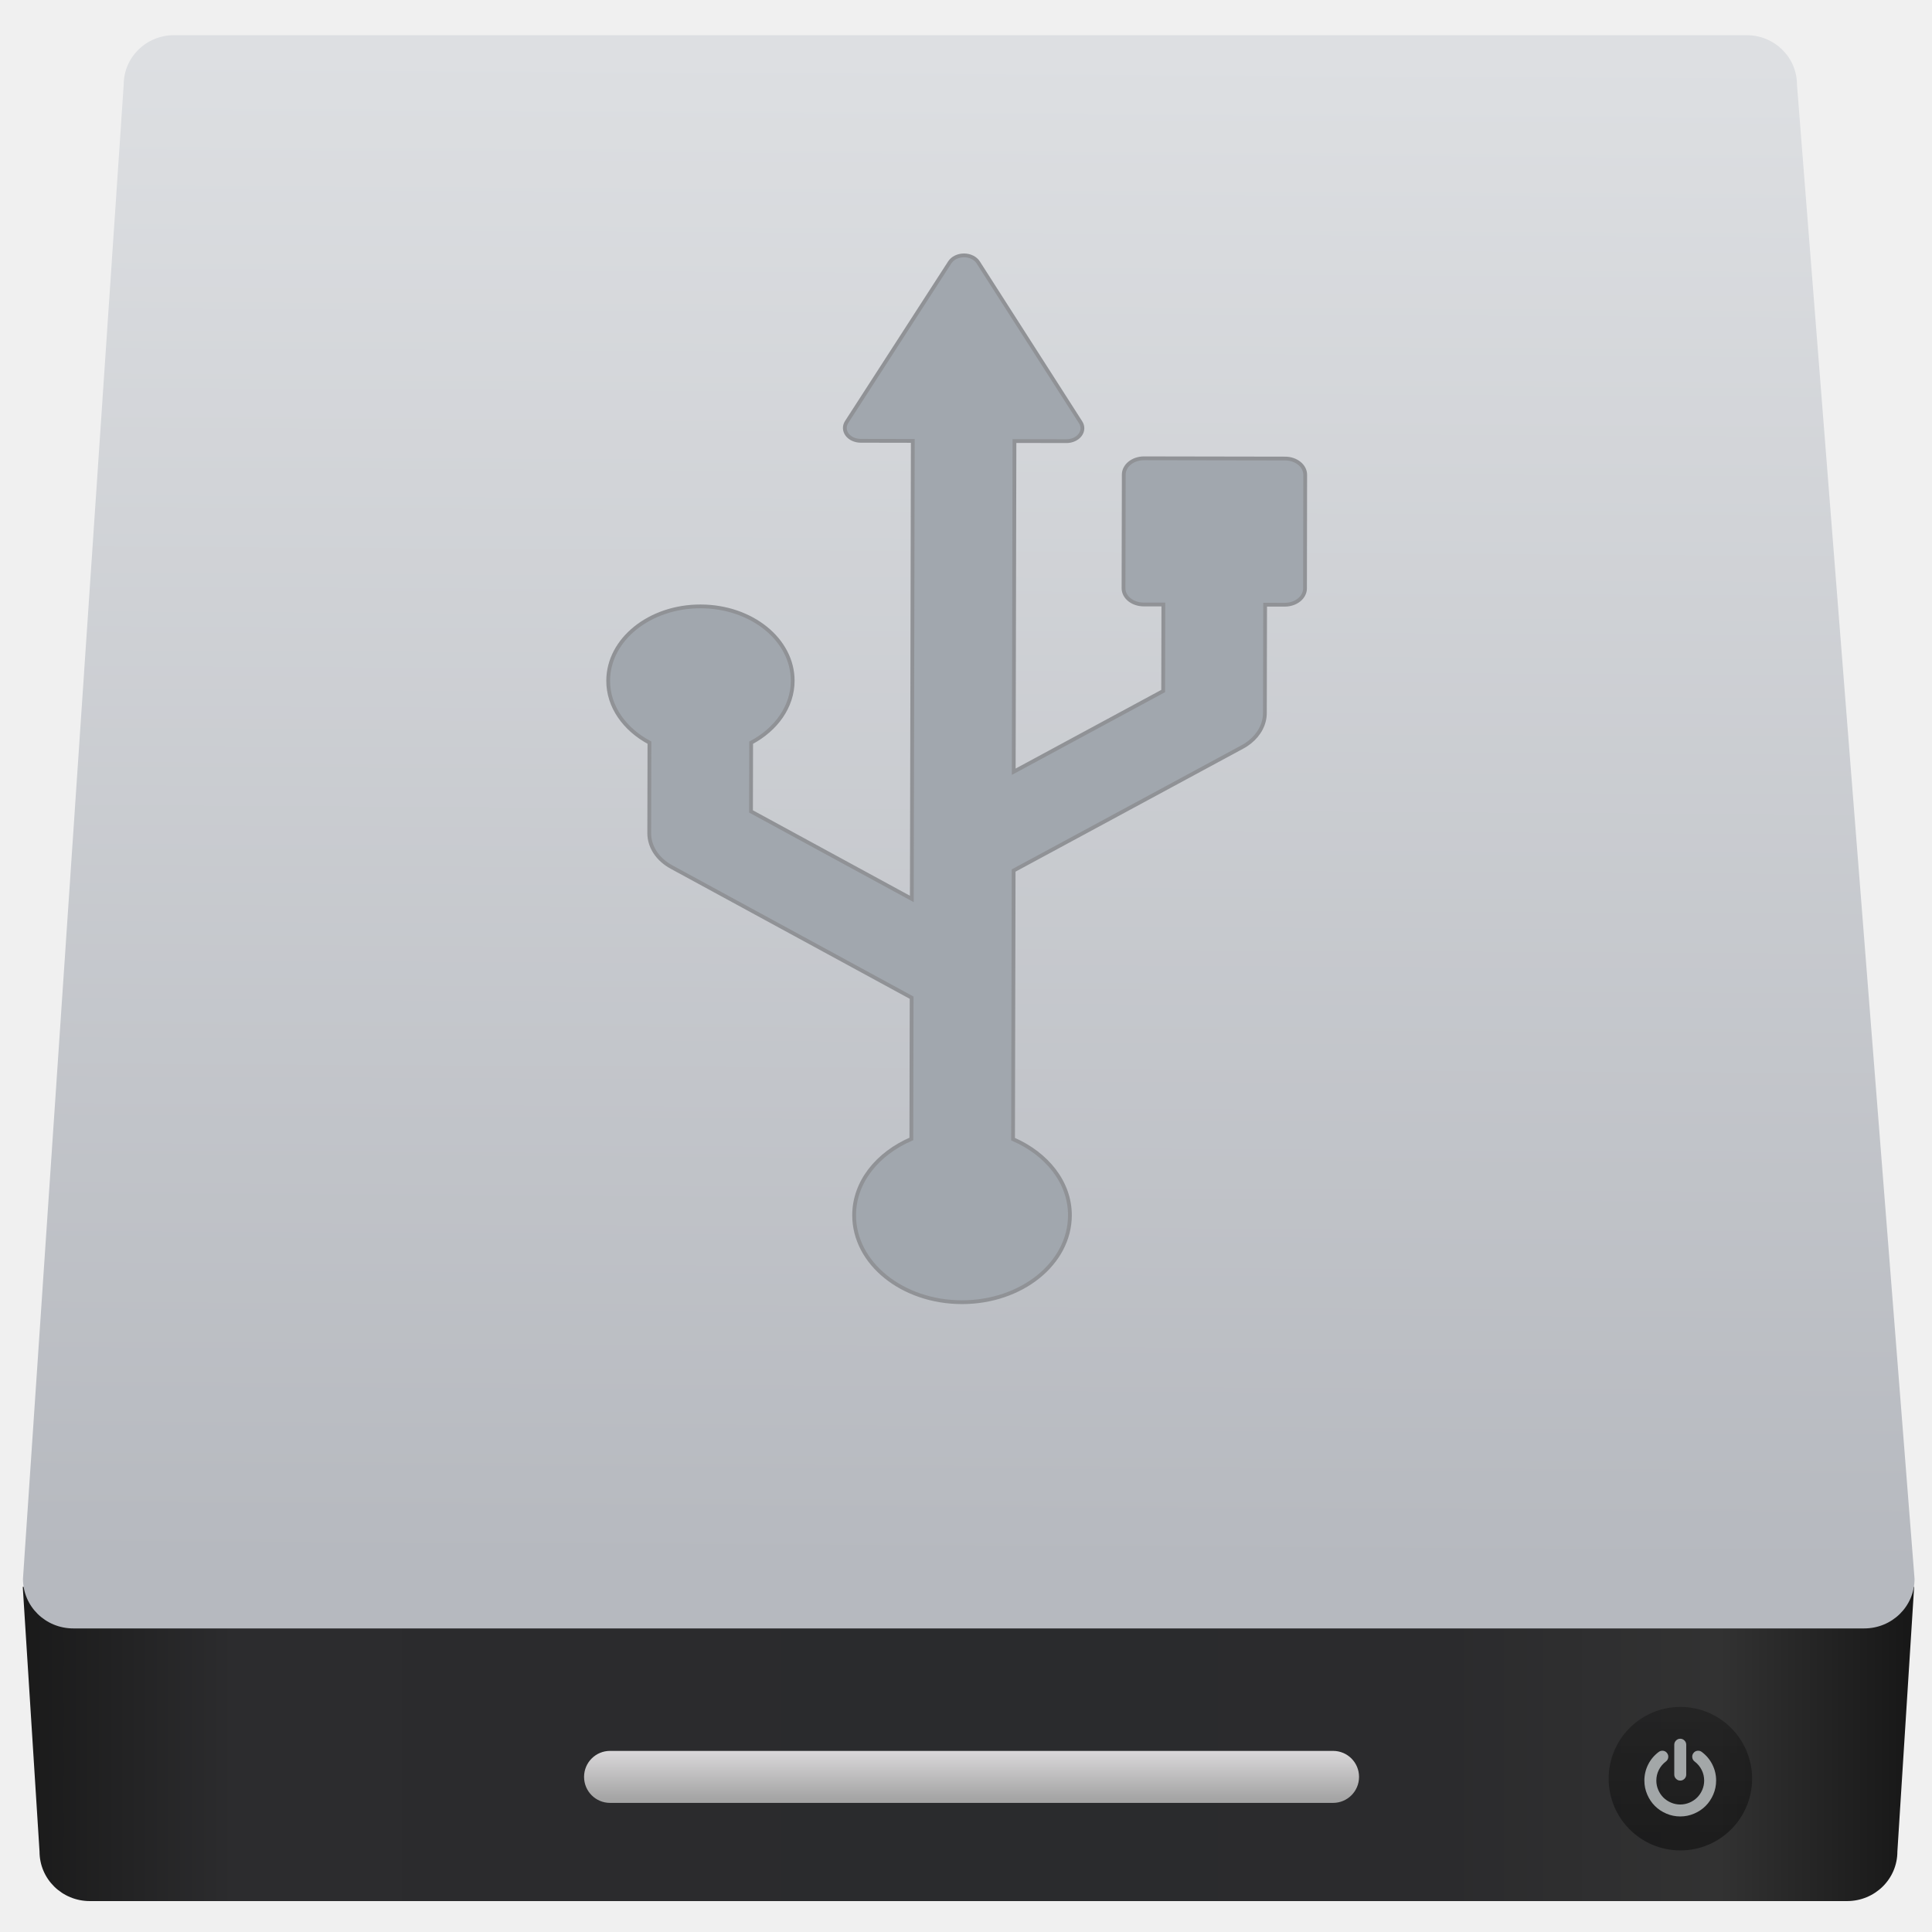
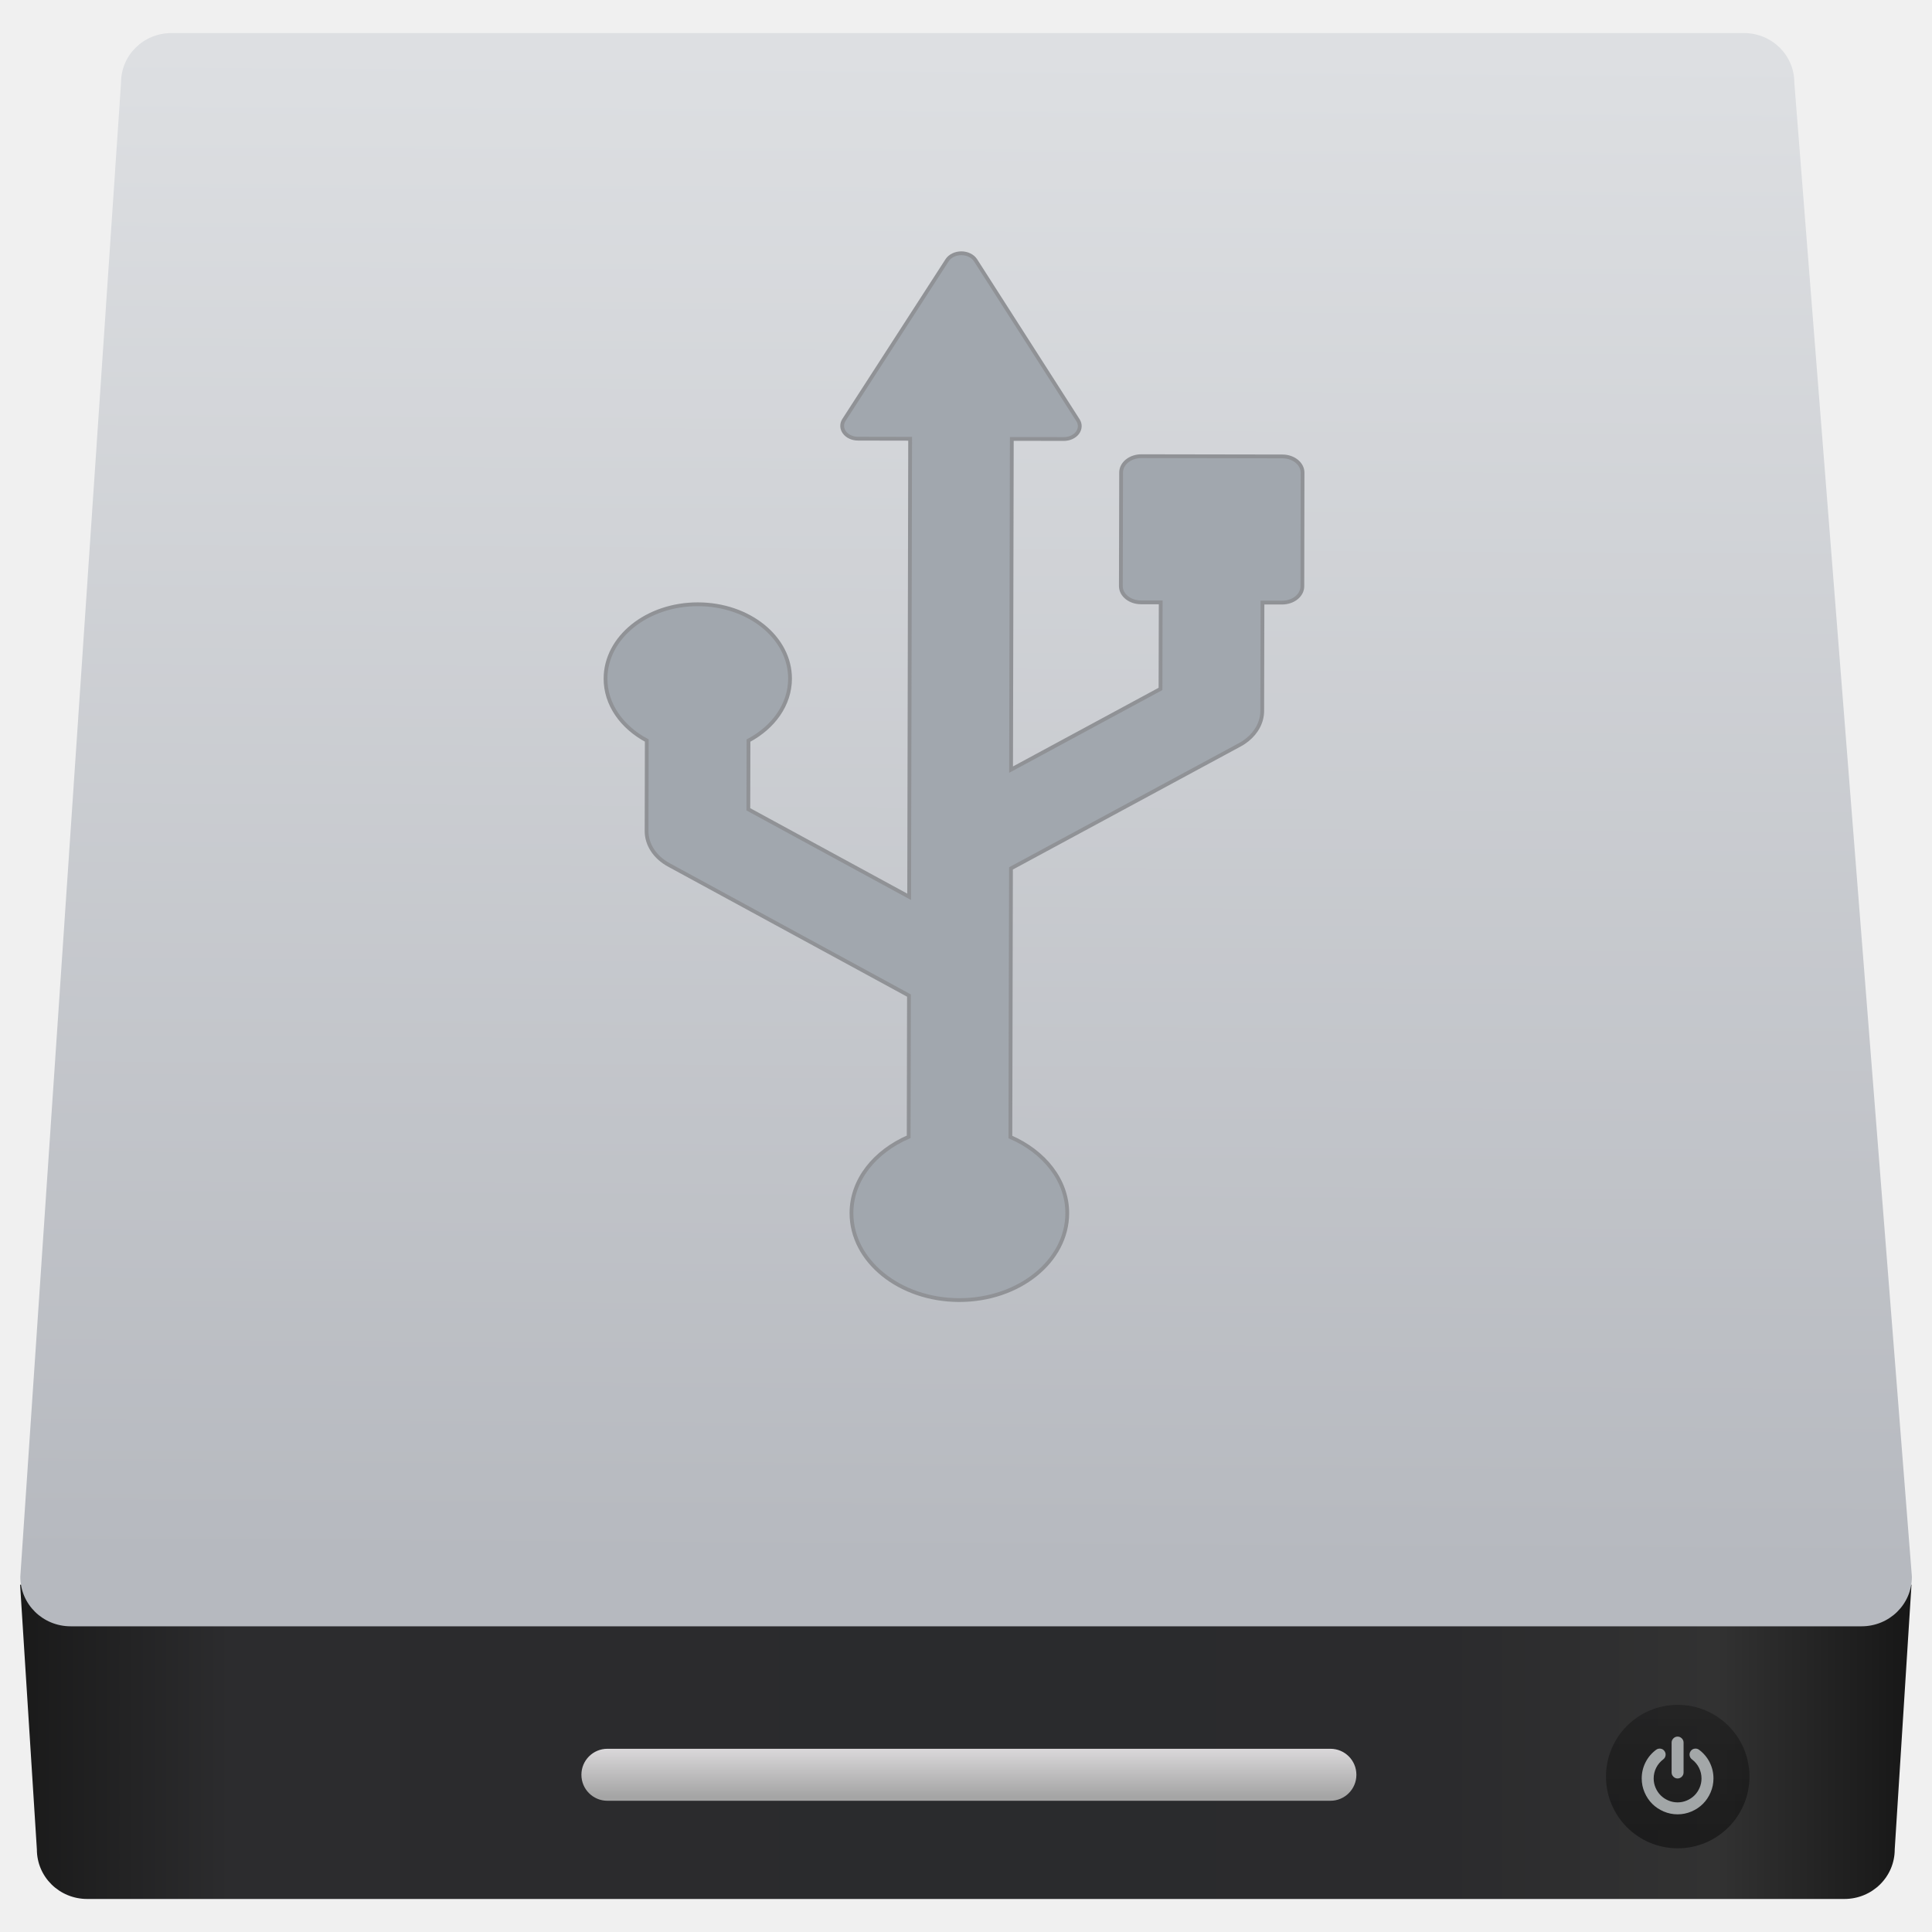
<svg xmlns="http://www.w3.org/2000/svg" xmlns:ns2="http://www.openswatchbook.org/uri/2009/osb" xmlns:xlink="http://www.w3.org/1999/xlink" width="48" height="48" id="svg5453" version="1.1">
  <defs id="defs5455">
-     <linearGradient id="linearGradient3923">
-       <stop id="stop3925" offset="0" style="stop-color:#c8c8c8;stop-opacity:1;" />
-       <stop id="stop3927" offset="1" style="stop-color:#969696;stop-opacity:1;" />
+     <linearGradient id="linearGradient8311-06">
+       <stop id="stop8313-6" style="stop-color:#a9a3d4;stop-opacity:1" offset="0" />
+       <stop offset="0.47" style="stop-color:#87baff;stop-opacity:1" id="stop4462" />
+       <stop id="stop8315-2" style="stop-color:#89ec85;stop-opacity:1" offset="1" />
+     </linearGradient>
+     <linearGradient gradientUnits="userSpaceOnUse" y2="23.5" x2="47" y1="23.5" x1="0" id="linearGradient4460" xlink:href="#linearGradient8311-06" />
+     <linearGradient id="linearGradient4915">
+       <stop style="stop-color:#8645a3;stop-opacity:1" offset="0" id="stop4917" />
+       <stop id="stop4919" offset="1" style="stop-color:#d164ff;stop-opacity:1" />
+     </linearGradient>
+     <linearGradient id="linearGradient3687-2">
+       <stop id="stop3689-6" offset="0" style="stop-color:#1a1a1a;stop-opacity:1" />
+       <stop style="stop-color:#2c2c2e;stop-opacity:1" offset="0.111" id="stop3691-8" />
+       <stop style="stop-color:#2b2b2d;stop-opacity:1" offset="0.29" id="stop3693-8" />
+       <stop style="stop-color:#2a2b2d;stop-opacity:1" offset="0.512" id="stop3695-4" />
+       <stop style="stop-color:#2b2b2d;stop-opacity:1" offset="0.752" id="stop3699-86" />
+       <stop id="stop3701-8" offset="0.897" style="stop-color:#323232;stop-opacity:1" />
+       <stop id="stop3703-9" offset="1" style="stop-color:#171717;stop-opacity:1" />
+     </linearGradient>
+     <linearGradient id="linearGradient4642">
+       <stop id="stop4644" style="stop-color:#0bac83;stop-opacity:1" offset="0" />
+       <stop id="stop4646" style="stop-color:#13ffaf;stop-opacity:1" offset="1" />
+     </linearGradient>
+     <linearGradient id="linearGradient4179-7">
+       <stop id="stop4181-2" style="stop-color:#e8d800;stop-opacity:1" offset="0" />
+       <stop id="stop4183-1" style="stop-color:#feff68;stop-opacity:1" offset="1" />
+     </linearGradient>
+     <linearGradient id="linearGradient4422">
+       <stop style="stop-color:#ff9300;stop-opacity:1" offset="0" id="stop4424" />
+       <stop style="stop-color:#ffd702;stop-opacity:1" offset="1" id="stop4426" />
+     </linearGradient>
+     <linearGradient id="linearGradient8467-7">
+       <stop offset="0" style="stop-color:#3ec896;stop-opacity:1" id="stop8469-4" />
+       <stop offset="1" style="stop-color:#66d9af;stop-opacity:1" id="stop8471-7" />
+     </linearGradient>
+     <linearGradient id="linearGradient5845">
+       <stop style="stop-color:#974eb7;stop-opacity:1" offset="0" id="stop5847" />
+       <stop id="stop5849" offset="1" style="stop-color:#d164ff;stop-opacity:1" />
+     </linearGradient>
+     <linearGradient id="linearGradient4298">
+       <stop id="stop4300" offset="0" style="stop-color:#ea3c53;stop-opacity:1" />
+       <stop id="stop4302" offset="1" style="stop-color:#fc593d;stop-opacity:1" />
+     </linearGradient>
+     <linearGradient id="linearGradient4232">
+       <stop style="stop-color:#3889e9;stop-opacity:1" offset="0" id="stop4234-0" />
+       <stop style="stop-color:#5ea5fb;stop-opacity:1" offset="1" id="stop4236" />
+     </linearGradient>
+     <linearGradient id="linearGradient4290-1">
+       <stop id="stop4292-9" offset="0" style="stop-color:#a5a5a5;stop-opacity:1;" />
+       <stop id="stop4294-1" offset="1" style="stop-color:#f5f2f5;stop-opacity:1;" />
+     </linearGradient>
+     <linearGradient id="linearGradient8311-06-5">
+       <stop offset="0" style="stop-color:#5fa3d4;stop-opacity:1" id="stop8313-6-2" />
+       <stop offset="1" style="stop-color:#6bb9ff;stop-opacity:1" id="stop8315-2-7" />
+     </linearGradient>
+     <linearGradient ns2:paint="gradient" id="linearGradient4207">
+       <stop id="stop3371" offset="0" style="stop-color:#3498db;stop-opacity:1;" />
+       <stop id="stop3373" offset="1" style="stop-color:#3498db;stop-opacity:0;" />
+     </linearGradient>
+     <filter id="filter3831" color-interpolation-filters="sRGB">
+       <feGaussianBlur id="feGaussianBlur3833" stdDeviation="0.637" />
+     </filter>
+     <clipPath id="clipPath3823">
+       <path id="path3825" fill="#fff" d="m108.81 58c-1.56 0-2.81 1.254-2.81 2.812v24.375c0 1.559 1.25 2.813 2.81 2.813h24.375c1.57 0 2.82-1.254 2.82-2.812v-24.375c0-1.559-1.25-2.813-2.81-2.813h-24.375zm7.188 4.5h10v8.75h5l-10 13.75-10-13.75h5v-8.75z" />
+     </clipPath>
+     <linearGradient id="linearGradient3812" y2="50.069" gradientUnits="userSpaceOnUse" x2="65.263" gradientTransform="matrix(0.625,0,0,0.625,78.5,32.25)" y1="64.205" x1="65.263">
+       <stop id="stop3683" offset="0" />
+       <stop id="stop3685" stop-opacity="0" offset="1" />
+     </linearGradient>
+     <filter id="filter3806" color-interpolation-filters="sRGB">
+       <feGaussianBlur id="feGaussianBlur3808" stdDeviation="1.2" />
+     </filter>
+     <linearGradient id="linearGradient3788" y2="75.095" xlink:href="#linearGradient3737" gradientUnits="userSpaceOnUse" x2="70" gradientTransform="translate(0,4)" y1="54" x1="70" />
+     <linearGradient id="linearGradient3773" y2="72" gradientUnits="userSpaceOnUse" x2="88" gradientTransform="matrix(0.9375,0,0,0.9375,-140.5,3.5)" y1="72" x1="56">
+       <stop id="stop3780" stop-color="#499119" offset="0" />
+       <stop id="stop3782" stop-color="#8fd625" offset="1" />
+     </linearGradient>
+     <linearGradient id="linearGradient3832" y2="50.069" xlink:href="#linearGradient3737" gradientUnits="userSpaceOnUse" x2="65.263" gradientTransform="matrix(0.625,0,0,0.625,28.5,31.25)" y1="64.205" x1="65.263" />
+     <filter id="filter3174" color-interpolation-filters="sRGB">
+       <feGaussianBlur id="feGaussianBlur3176" stdDeviation="1.71" />
+     </filter>
+     <linearGradient id="linearGradient3737">
+       <stop id="stop3739" stop-color="#fff" offset="0" />
+       <stop id="stop3741" stop-color="#fff" stop-opacity="0" offset="1" />
+     </linearGradient>
+     <linearGradient id="ButtonShadow" y2="7.016" gradientUnits="userSpaceOnUse" x2="45.448" gradientTransform="scale(1.0059,0.99417)" y1="92.54" x1="45.448">
+       <stop id="stop3750" offset="0" />
+       <stop id="stop3752" stop-opacity=".588" offset="1" />
+     </linearGradient>
+     <linearGradient id="linearGradient4422-9">
+       <stop style="stop-color:#2971c3;stop-opacity:1" offset="0" id="stop4424-3" />
+       <stop style="stop-color:#83bbff;stop-opacity:1" offset="1" id="stop4426-1" />
+     </linearGradient>
+     <linearGradient id="linearGradient5263-00">
+       <stop offset="0" style="stop-color:#ffffff;stop-opacity:0" id="stop5265-5" />
+       <stop offset="1" style="stop-color:#d5edff;stop-opacity:1" id="stop5267-8" />
    </linearGradient>
    <linearGradient id="linearGradient4992">
      <stop id="stop4994" offset="0" style="stop-color:#b6b9bf;stop-opacity:1" />
      <stop id="stop4996" offset="1" style="stop-color:#dddfe2;stop-opacity:1" />
    </linearGradient>
    <linearGradient id="linearGradient4957">
      <stop id="stop4959" offset="0" style="stop-color:#040404;stop-opacity:1" />
      <stop id="stop4961" offset="1" style="stop-color:#121212;stop-opacity:0.908" />
    </linearGradient>
-     <linearGradient gradientTransform="matrix(0.2484154,0,0,0.2442788,433.3838,517.1709)" y2="107.361" x2="122.719" y1="107.361" x1="10.094" gradientUnits="userSpaceOnUse" id="linearGradient4197-9" xlink:href="#linearGradient3687-7" />
-     <linearGradient id="linearGradient3687-7">
-       <stop style="stop-color:#1a1a1a;stop-opacity:1" offset="0" id="stop3689-9" />
-       <stop id="stop3691-0" offset="0.111" style="stop-color:#2c2c2e;stop-opacity:1" />
-       <stop id="stop3693-6" offset="0.29" style="stop-color:#2b2b2d;stop-opacity:1" />
-       <stop id="stop3695-9" offset="0.512" style="stop-color:#2a2b2d;stop-opacity:1" />
-       <stop id="stop3699-5" offset="0.752" style="stop-color:#2b2b2d;stop-opacity:1" />
-       <stop style="stop-color:#323232;stop-opacity:1" offset="0.897" id="stop3701-3" />
-       <stop style="stop-color:#171717;stop-opacity:1" offset="1" id="stop3703-6" />
-     </linearGradient>
-     <linearGradient y2="188.156" x2="319.022" y1="188.156" x1="57.289" gradientUnits="userSpaceOnUse" id="linearGradient4740" xlink:href="#linearGradient3923" />
-     <linearGradient y2="188.156" x2="319.022" y1="188.156" x1="57.289" gradientUnits="userSpaceOnUse" id="linearGradient4742" xlink:href="#linearGradient3923" />
-     <linearGradient y2="188.156" x2="319.022" y1="188.156" x1="57.289" gradientUnits="userSpaceOnUse" id="linearGradient4744" xlink:href="#linearGradient3923" />
-     <linearGradient y2="188.156" x2="319.022" y1="188.156" x1="57.289" gradientUnits="userSpaceOnUse" id="linearGradient4746" xlink:href="#linearGradient3923" />
-     <linearGradient y2="188.156" x2="319.022" y1="188.156" x1="57.289" gradientUnits="userSpaceOnUse" id="linearGradient4748" xlink:href="#linearGradient3923" />
-     <linearGradient y2="188.156" x2="319.022" y1="188.156" x1="57.289" gradientUnits="userSpaceOnUse" id="linearGradient4750" xlink:href="#linearGradient3923" />
-     <linearGradient y2="188.156" x2="319.022" y1="188.156" x1="57.289" gradientUnits="userSpaceOnUse" id="linearGradient4752" xlink:href="#linearGradient3923" />
-     <linearGradient y2="188.156" x2="319.022" y1="188.156" x1="57.289" gradientUnits="userSpaceOnUse" id="linearGradient4754" xlink:href="#linearGradient3923" />
-     <linearGradient y2="188.156" x2="319.022" y1="188.156" x1="57.289" gradientUnits="userSpaceOnUse" id="linearGradient4756" xlink:href="#linearGradient3923" />
-     <linearGradient y2="188.156" x2="319.022" y1="188.156" x1="57.289" gradientUnits="userSpaceOnUse" id="linearGradient4758" xlink:href="#linearGradient3923" />
-     <linearGradient y2="188.156" x2="319.022" y1="188.156" x1="57.289" gradientUnits="userSpaceOnUse" id="linearGradient4760" xlink:href="#linearGradient3923" />
-     <linearGradient y2="188.156" x2="319.022" y1="188.156" x1="57.289" gradientUnits="userSpaceOnUse" id="linearGradient4762" xlink:href="#linearGradient3923" />
-     <linearGradient y2="188.156" x2="319.022" y1="188.156" x1="57.289" gradientUnits="userSpaceOnUse" id="linearGradient4764" xlink:href="#linearGradient3923" />
-     <linearGradient y2="188.156" x2="319.022" y1="188.156" x1="57.289" gradientUnits="userSpaceOnUse" id="linearGradient4766" xlink:href="#linearGradient3923" />
-     <linearGradient y2="188.156" x2="319.022" y1="188.156" x1="57.289" gradientUnits="userSpaceOnUse" id="linearGradient4768" xlink:href="#linearGradient3923" />
-     <linearGradient id="linearGradient4207" ns2:paint="gradient">
-       <stop style="stop-color:#3498db;stop-opacity:1;" offset="0" id="stop3371" />
-       <stop style="stop-color:#3498db;stop-opacity:0;" offset="1" id="stop3373" />
-     </linearGradient>
-     <linearGradient id="linearGradient4290-1">
-       <stop id="stop4292-9" offset="0" style="stop-color:#a5a5a5;stop-opacity:1;" />
-       <stop id="stop4294-1" offset="1" style="stop-color:#f5f2f5;stop-opacity:1;" />
-     </linearGradient>
+     <linearGradient gradientTransform="matrix(0.2484154,0,0,0.2442788,433.3838,517.1709)" y2="107.361" x2="122.719" y1="107.361" x1="10.094" gradientUnits="userSpaceOnUse" id="linearGradient4197-9-3" xlink:href="#linearGradient3687-2" />
+     <linearGradient gradientUnits="userSpaceOnUse" y2="518.407" x2="449.549" y1="540.746" x1="449.428" id="linearGradient4998" xlink:href="#linearGradient4992" />
    <linearGradient gradientTransform="matrix(0.5053957,0,0,1,229.1484,2.166555)" gradientUnits="userSpaceOnUse" y2="543.088" x2="451.021" y1="544.15" x1="451.021" id="linearGradient4735" xlink:href="#linearGradient4290-1" />
    <linearGradient gradientTransform="translate(0,0.1063949)" gradientUnits="userSpaceOnUse" y2="544.724" x2="467.175" y1="546.847" x1="467.175" id="linearGradient4963" xlink:href="#linearGradient4957" />
-     <linearGradient gradientUnits="userSpaceOnUse" y2="518.407" x2="449.549" y1="540.746" x1="449.428" id="linearGradient4998" xlink:href="#linearGradient4992" />
-     <linearGradient xlink:href="#linearGradient3923" id="linearGradient5192" gradientUnits="userSpaceOnUse" x1="57.289" y1="188.156" x2="319.022" y2="188.156" />
  </defs>
  <g id="layer1" transform="translate(-384.5714,-499.798)">
-     <g id="g5015" transform="matrix(1.208546,0,0,1.208546,-85.31878,-109.2723)">
-       <g transform="translate(44.99991,-0.8003837)" id="g5194">
-         <g transform="matrix(0.7375057,0,0,0.7375057,62.39582,138.4747)" id="layer1-0">
-           <g id="layer1-37" transform="matrix(1.884517,0,0,1.884517,-346.0235,-478.7152)">
-             <flowRoot xml:space="preserve" id="flowRoot4170-9" style="font-style:normal;font-variant:normal;font-weight:normal;font-stretch:normal;font-size:10px;line-height:125%;font-family:sans-serif;-inkscape-font-specification:'sans-serif, Normal';text-align:start;letter-spacing:0px;word-spacing:0px;writing-mode:lr-tb;text-anchor:start;fill:#000000;fill-opacity:1;stroke:none" transform="translate(389.5714,520.798)">
-               <flowRegion id="flowRegion4172-4">
-                 <rect id="rect4174-8" width="27" height="15" x="22" y="3" />
-               </flowRegion>
-               <flowPara id="flowPara4176-9">Plasm</flowPara>
-             </flowRoot>
-             <g id="layer1-3" transform="translate(-56.14344,-2.137946)">
-               <g transform="translate(6.679591,2.113471)" id="g5522-9">
-                 <path style="fill:url(#linearGradient4197-9);fill-opacity:1;stroke:none" d="m 435.891,541.073 0.248,3.915 c 0,0.406 0.332,0.733 0.745,0.733 l 25.99,0 c 0.413,0 0.745,-0.327 0.745,-0.733 l 0.248,-3.915 -27.978,0 z" id="rect3001-4" />
-                 <path style="fill:url(#linearGradient4998);fill-opacity:1;stroke:none" d="m 438.129,518.122 23.26,0 c 0.413,0 0.745,0.327 0.745,0.733 l 1.739,22.1 c 0,0.406 -0.332,0.733 -0.745,0.733 l -26.489,0 c -0.413,0 -0.745,-0.327 -0.745,-0.733 l 1.49,-22.1 c 0,-0.406 0.332,-0.733 0.745,-0.733 z" id="path3778" />
-                 <g transform="matrix(0.6481917,0,0,0.6481917,459.0424,-145.9128)" id="g4263" />
-                 <g id="g5408-7" transform="matrix(0.01560666,-1.1115667e-4,8.7994552e-5,0.01235465,452.5236,526.3262)" style="fill:url(#linearGradient5192);fill-opacity:1">
-                   <g id="g5372-1" style="fill:url(#linearGradient4740);fill-opacity:1" />
-                   <g id="g5374-8" style="fill:url(#linearGradient4742);fill-opacity:1" />
-                   <g id="g5376-8" style="fill:url(#linearGradient4744);fill-opacity:1" />
-                   <g id="g5378-8" style="fill:url(#linearGradient4746);fill-opacity:1" />
-                   <g id="g5380-5" style="fill:url(#linearGradient4748);fill-opacity:1" />
-                   <g id="g5382-5" style="fill:url(#linearGradient4750);fill-opacity:1" />
-                   <g id="g5384-9" style="fill:url(#linearGradient4752);fill-opacity:1" />
-                   <g id="g5386-2" style="fill:url(#linearGradient4754);fill-opacity:1" />
-                   <g id="g5388-1" style="fill:url(#linearGradient4756);fill-opacity:1" />
-                   <g id="g5390-5" style="fill:url(#linearGradient4758);fill-opacity:1" />
-                   <g id="g5392-8" style="fill:url(#linearGradient4760);fill-opacity:1" />
-                   <g id="g5394-6" style="fill:url(#linearGradient4762);fill-opacity:1" />
-                   <g id="g5396-5" style="fill:url(#linearGradient4764);fill-opacity:1" />
-                   <g id="g5398-2" style="fill:url(#linearGradient4766);fill-opacity:1" />
-                   <g id="g5400-9" style="fill:url(#linearGradient4768);fill-opacity:1" />
-                 </g>
-               </g>
-               <rect style="opacity:1;fill:url(#linearGradient4735);fill-opacity:1;stroke:none;stroke-width:0.2;stroke-linecap:round;stroke-linejoin:round;stroke-miterlimit:4;stroke-dasharray:none;stroke-opacity:1" id="rect4727-4" width="11.463" height="0.769" x="450.873" y="545.613" ry="0.384" />
-               <ellipse ry="1.061" rx="1.061" cy="546.024" cx="467.089" id="path4955" style="opacity:0.452;fill:url(#linearGradient4963);fill-opacity:1;stroke:none;stroke-width:1.7;stroke-linecap:round;stroke-linejoin:round;stroke-miterlimit:4;stroke-dasharray:none;stroke-opacity:1" />
-               <g style="opacity:0.668;fill:#e3e8ea;fill-opacity:1" id="layer1-2-8" transform="matrix(0.06690024,0,0,0.06690024,429.3082,506.3037)">
-                 <g id="power27" transform="matrix(0.126765,0,0,0.126765,556.7172,584.8631)" style="fill:#e3e8ea;fill-opacity:1">
-                   <g id="g953" style="fill:#e3e8ea;fill-opacity:1">
-                     <path d="m 63,73.215 c 2.824,0 5.27,-1.031 7.332,-3.096 2.064,-2.063 3.098,-4.508 3.098,-7.332 l 0,-52.144 C 73.43,7.818 72.397,5.374 70.332,3.311 68.27,1.246 65.825,0.214 63,0.214 c -2.825,0 -5.269,1.033 -7.333,3.097 -2.064,2.063 -3.096,4.508 -3.096,7.332 l 0,52.144 c 0,2.824 1.032,5.269 3.096,7.332 2.064,2.065 4.509,3.096 7.333,3.096 l 0,0 z" id="path955" style="fill:#e3e8ea;fill-opacity:1" />
-                     <path d="M 119.014,45.269 C 114.641,36.525 108.491,29.192 100.561,23.272 98.28,21.534 95.7,20.855 92.821,21.235 c -2.879,0.38 -5.16,1.738 -6.844,4.073 -1.738,2.281 -2.403,4.847 -1.996,7.699 0.406,2.853 1.752,5.147 4.033,6.885 5.321,4.019 9.438,8.935 12.342,14.747 2.906,5.811 4.358,12.004 4.358,18.575 0,5.65 -1.1,11.04 -3.299,16.173 -2.2,5.133 -5.174,9.573 -8.922,13.321 -3.748,3.747 -8.187,6.721 -13.32,8.921 -5.133,2.2 -10.524,3.301 -16.173,3.301 -5.648,0 -11.039,-1.101 -16.172,-3.301 -5.133,-2.2 -9.573,-5.174 -13.321,-8.921 -3.747,-3.748 -6.721,-8.188 -8.921,-13.321 -2.2,-5.133 -3.3,-10.523 -3.3,-16.173 0,-6.571 1.453,-12.763 4.359,-18.575 2.906,-5.811 7.02,-10.727 12.343,-14.747 2.281,-1.739 3.625,-4.033 4.033,-6.885 0.407,-2.851 -0.258,-5.418 -1.996,-7.699 -1.684,-2.335 -3.951,-3.693 -6.803,-4.073 -2.852,-0.38 -5.446,0.299 -7.781,2.037 -7.931,5.92 -14.081,13.253 -18.454,21.997 -4.373,8.745 -6.559,18.06 -6.559,27.945 0,8.474 1.657,16.566 4.97,24.279 3.314,7.713 7.767,14.366 13.362,19.961 5.594,5.594 12.248,10.049 19.961,13.36 7.713,3.314 15.806,4.972 24.279,4.972 8.473,0 16.566,-1.658 24.279,-4.972 7.713,-3.312 14.367,-7.766 19.961,-13.36 5.594,-5.594 10.047,-12.248 13.361,-19.961 3.313,-7.713 4.969,-15.806 4.969,-24.279 0,-9.885 -2.183,-19.2 -6.556,-27.945 l 0,0 z" id="path957" style="fill:#e3e8ea;fill-opacity:1" />
-                   </g>
-                 </g>
+     <g transform="translate(392.244,-502.5166)" id="layer1-4">
+       <g transform="matrix(1.138587,0,0,1.138587,-3.456204,-142.8028)" id="g4413" style="stroke-width:1.317;stroke-miterlimit:4;stroke-dasharray:none">
+         <g id="g4312" transform="matrix(1.053938,0,0,1.053938,-0.9129872,-55.41166)">
+           <g transform="matrix(0.8333336,0,0,0.8333336,-408.2811,587.9022)" id="layer1-0">
+             <g transform="matrix(1.112463,0,0,1.112463,-46.05517,-58.71788)" id="g4338-1">
+               <g transform="matrix(0.840026,0,0,0.840026,94.72284,341.9716)" id="g4340-3">
+                 <g transform="matrix(1.016661,0,0,1.016661,-5.048318,-3.835953)" id="g4414" />
+                 <g id="g4304" />
+                 <g id="g4306" />
+                 <g id="g4308" />
+                 <g id="g4310" />
+                 <g id="g4312-3" />
+                 <g id="g4314" />
+                 <g id="g4316" />
+                 <g id="g4318" />
+                 <g id="g4320" />
+                 <g id="g4322" />
+                 <g id="g4324" />
+                 <g id="g4326" />
+                 <g id="g4328-3" />
+                 <g id="g4330-0" />
+                 <g id="g4332-2" />
              </g>
            </g>
          </g>
+           <g transform="matrix(1.007122,0,0,1.007122,-394.2777,499.2376)" id="g3440-9">
+             <path id="rect3001-4-1" d="m 435.891,541.073 0.248,3.915 c 0,0.406 0.332,0.733 0.745,0.733 l 25.99,0 c 0.413,0 0.745,-0.327 0.745,-0.733 l 0.248,-3.915 -27.978,0 z" style="fill:url(#linearGradient4197-9-3);fill-opacity:1;stroke:none" transform="matrix(1.389842,0,0,1.389842,-216.5455,-215.4149)" />
+             <path id="path3778-7" d="m 438.129,518.122 23.26,0 c 0.413,0 0.745,0.327 0.745,0.733 l 1.739,22.1 c 0,0.406 -0.332,0.733 -0.745,0.733 l -26.489,0 c -0.413,0 -0.745,-0.327 -0.745,-0.733 l 1.49,-22.1 c 0,-0.406 0.332,-0.733 0.745,-0.733 z" style="fill:url(#linearGradient4998);fill-opacity:1;stroke:none" transform="matrix(1.389842,0,0,1.389842,-216.5455,-215.4149)" />
+             <rect ry="0.384" y="545.613" x="450.873" height="0.769" width="11.463" id="rect4727-4-7" style="opacity:1;fill:url(#linearGradient4735);fill-opacity:1;stroke:none;stroke-width:0.2;stroke-linecap:round;stroke-linejoin:round;stroke-miterlimit:4;stroke-dasharray:none;stroke-opacity:1" transform="matrix(1.389842,0,0,1.389842,-225.8291,-218.3523)" />
+             <ellipse style="opacity:0.452;fill:url(#linearGradient4963);fill-opacity:1;stroke:none;stroke-width:1.7;stroke-linecap:round;stroke-linejoin:round;stroke-miterlimit:4;stroke-dasharray:none;stroke-opacity:1" id="path4955" cx="467.089" cy="546.024" rx="1.061" ry="1.061" transform="matrix(1.389842,0,0,1.389842,-225.8291,-218.3523)" />
+             <path style="opacity:0.668;fill:#e3e8ea;fill-opacity:1" id="path955" d="m 63,73.215 c 2.824,0 5.27,-1.031 7.332,-3.096 2.064,-2.063 3.098,-4.508 3.098,-7.332 l 0,-52.144 C 73.43,7.818 72.397,5.374 70.332,3.311 68.27,1.246 65.825,0.214 63,0.214 c -2.825,0 -5.269,1.033 -7.333,3.097 -2.064,2.063 -3.096,4.508 -3.096,7.332 l 0,52.144 c 0,2.824 1.032,5.269 3.096,7.332 2.064,2.065 4.509,3.096 7.333,3.096 l 0,0 z" transform="matrix(0.01178671,0,0,0.01178671,422.6054,539.7107)" />
+             <path style="opacity:0.668;fill:#e3e8ea;fill-opacity:1" id="path957" d="M 119.014,45.269 C 114.641,36.525 108.491,29.192 100.561,23.272 98.28,21.534 95.7,20.855 92.821,21.235 c -2.879,0.38 -5.16,1.738 -6.844,4.073 -1.738,2.281 -2.403,4.847 -1.996,7.699 0.406,2.853 1.752,5.147 4.033,6.885 5.321,4.019 9.438,8.935 12.342,14.747 2.906,5.811 4.358,12.004 4.358,18.575 0,5.65 -1.1,11.04 -3.299,16.173 -2.2,5.133 -5.174,9.573 -8.922,13.321 -3.748,3.747 -8.187,6.721 -13.32,8.921 -5.133,2.2 -10.524,3.301 -16.173,3.301 -5.648,0 -11.039,-1.101 -16.172,-3.301 -5.133,-2.2 -9.573,-5.174 -13.321,-8.921 -3.747,-3.748 -6.721,-8.188 -8.921,-13.321 -2.2,-5.133 -3.3,-10.523 -3.3,-16.173 0,-6.571 1.453,-12.763 4.359,-18.575 2.906,-5.811 7.02,-10.727 12.343,-14.747 2.281,-1.739 3.625,-4.033 4.033,-6.885 0.407,-2.851 -0.258,-5.418 -1.996,-7.699 -1.684,-2.335 -3.951,-3.693 -6.803,-4.073 -2.852,-0.38 -5.446,0.299 -7.781,2.037 -7.931,5.92 -14.081,13.253 -18.454,21.997 -4.373,8.745 -6.559,18.06 -6.559,27.945 0,8.474 1.657,16.566 4.97,24.279 3.314,7.713 7.767,14.366 13.362,19.961 5.594,5.594 12.248,10.049 19.961,13.36 7.713,3.314 15.806,4.972 24.279,4.972 8.473,0 16.566,-1.658 24.279,-4.972 7.713,-3.312 14.367,-7.766 19.961,-13.36 5.594,-5.594 10.047,-12.248 13.361,-19.961 3.313,-7.713 4.969,-15.806 4.969,-24.279 0,-9.885 -2.183,-19.2 -6.556,-27.945 l 0,0 z" transform="matrix(0.01178671,0,0,0.01178671,422.6054,539.7107)" />
+             <path id="path4744" d="m 415.222,513.396 -2.898,-0.005 c -0.11,7e-5 -0.216,0.035 -0.294,0.098 -0.078,0.063 -0.122,0.148 -0.122,0.237 l -0.005,2.335 c -7.9e-4,0.185 0.185,0.335 0.415,0.335 l 0.404,3.6e-4 -0.004,1.779 -3.072,1.659 0.015,-6.798 1.068,0.002 c 0.115,1.6e-4 0.221,-0.048 0.281,-0.127 0.06,-0.079 0.064,-0.177 0.012,-0.259 l -2.107,-3.29 c -0.056,-0.087 -0.169,-0.143 -0.291,-0.143 -0.123,2.2e-4 -0.235,0.055 -0.292,0.142 l -2.121,3.284 c -0.053,0.082 -0.049,0.18 0.01,0.259 0.059,0.079 0.166,0.127 0.281,0.127 l 1.069,0.002 -0.02,9.416 -3.306,-1.799 0.003,-1.413 c 0.513,-0.273 0.853,-0.74 0.854,-1.272 0.002,-0.844 -0.845,-1.529 -1.894,-1.53 -1.047,-0.002 -1.896,0.681 -1.899,1.526 -0.002,0.532 0.336,1.001 0.848,1.275 l -0.004,1.86 c -7.8e-4,0.281 0.172,0.543 0.461,0.699 l 4.933,2.684 -0.006,2.904 c -0.696,0.3 -1.175,0.885 -1.176,1.566 -0.002,0.987 0.989,1.788 2.213,1.79 1.226,0.002 2.221,-0.797 2.223,-1.784 0.002,-0.681 -0.475,-1.266 -1.169,-1.568 l 0.012,-5.522 4.702,-2.54 c 0.057,-0.03 0.109,-0.065 0.156,-0.103 0.194,-0.156 0.307,-0.369 0.307,-0.595 l 0.005,-2.227 0.404,5.6e-4 c 0.11,-7e-5 0.216,-0.035 0.294,-0.098 0.078,-0.063 0.122,-0.148 0.122,-0.237 l 0.004,-2.335 c 6.9e-4,-0.185 -0.185,-0.335 -0.414,-0.335 z" style="fill:#a1a7ae;fill-opacity:1;stroke:#909296;stroke-width:0.078;stroke-miterlimit:4;stroke-dasharray:none;stroke-opacity:1" />
+           </g>
        </g>
      </g>
-       <path style="fill:#a1a7ae;fill-opacity:1;stroke:#909296;stroke-width:0.078;stroke-miterlimit:4;stroke-dasharray:none;stroke-opacity:1" d="m 415.222,513.396 -2.898,-0.005 c -0.11,7e-5 -0.216,0.035 -0.294,0.098 -0.078,0.063 -0.122,0.148 -0.122,0.237 l -0.005,2.335 c -7.9e-4,0.185 0.185,0.335 0.415,0.335 l 0.404,3.6e-4 -0.004,1.779 -3.072,1.659 0.015,-6.798 1.068,0.002 c 0.115,1.6e-4 0.221,-0.048 0.281,-0.127 0.06,-0.079 0.064,-0.177 0.012,-0.259 l -2.107,-3.29 c -0.056,-0.087 -0.169,-0.143 -0.291,-0.143 -0.123,2.2e-4 -0.235,0.055 -0.292,0.142 l -2.121,3.284 c -0.053,0.082 -0.049,0.18 0.01,0.259 0.059,0.079 0.166,0.127 0.281,0.127 l 1.069,0.002 -0.02,9.416 -3.306,-1.799 0.003,-1.413 c 0.513,-0.273 0.853,-0.74 0.854,-1.272 0.002,-0.844 -0.845,-1.529 -1.894,-1.53 -1.047,-0.002 -1.896,0.681 -1.899,1.526 -0.002,0.532 0.336,1.001 0.848,1.275 l -0.004,1.86 c -7.8e-4,0.281 0.172,0.543 0.461,0.699 l 4.933,2.684 -0.006,2.904 c -0.696,0.3 -1.175,0.885 -1.176,1.566 -0.002,0.987 0.989,1.788 2.213,1.79 1.226,0.002 2.221,-0.797 2.223,-1.784 0.002,-0.681 -0.475,-1.266 -1.169,-1.568 l 0.012,-5.522 4.702,-2.54 c 0.057,-0.03 0.109,-0.065 0.156,-0.103 0.194,-0.156 0.307,-0.369 0.307,-0.595 l 0.005,-2.227 0.404,5.6e-4 c 0.11,-7e-5 0.216,-0.035 0.294,-0.098 0.078,-0.063 0.122,-0.148 0.122,-0.237 l 0.004,-2.335 c 6.9e-4,-0.185 -0.185,-0.335 -0.414,-0.335 z" id="path4744" />
+       <g style="fill:url(#linearGradient4460);fill-opacity:1" transform="matrix(0.4879688,0,0,0.4879688,21.35672,1026.898)" id="g3" />
    </g>
  </g>
</svg>
